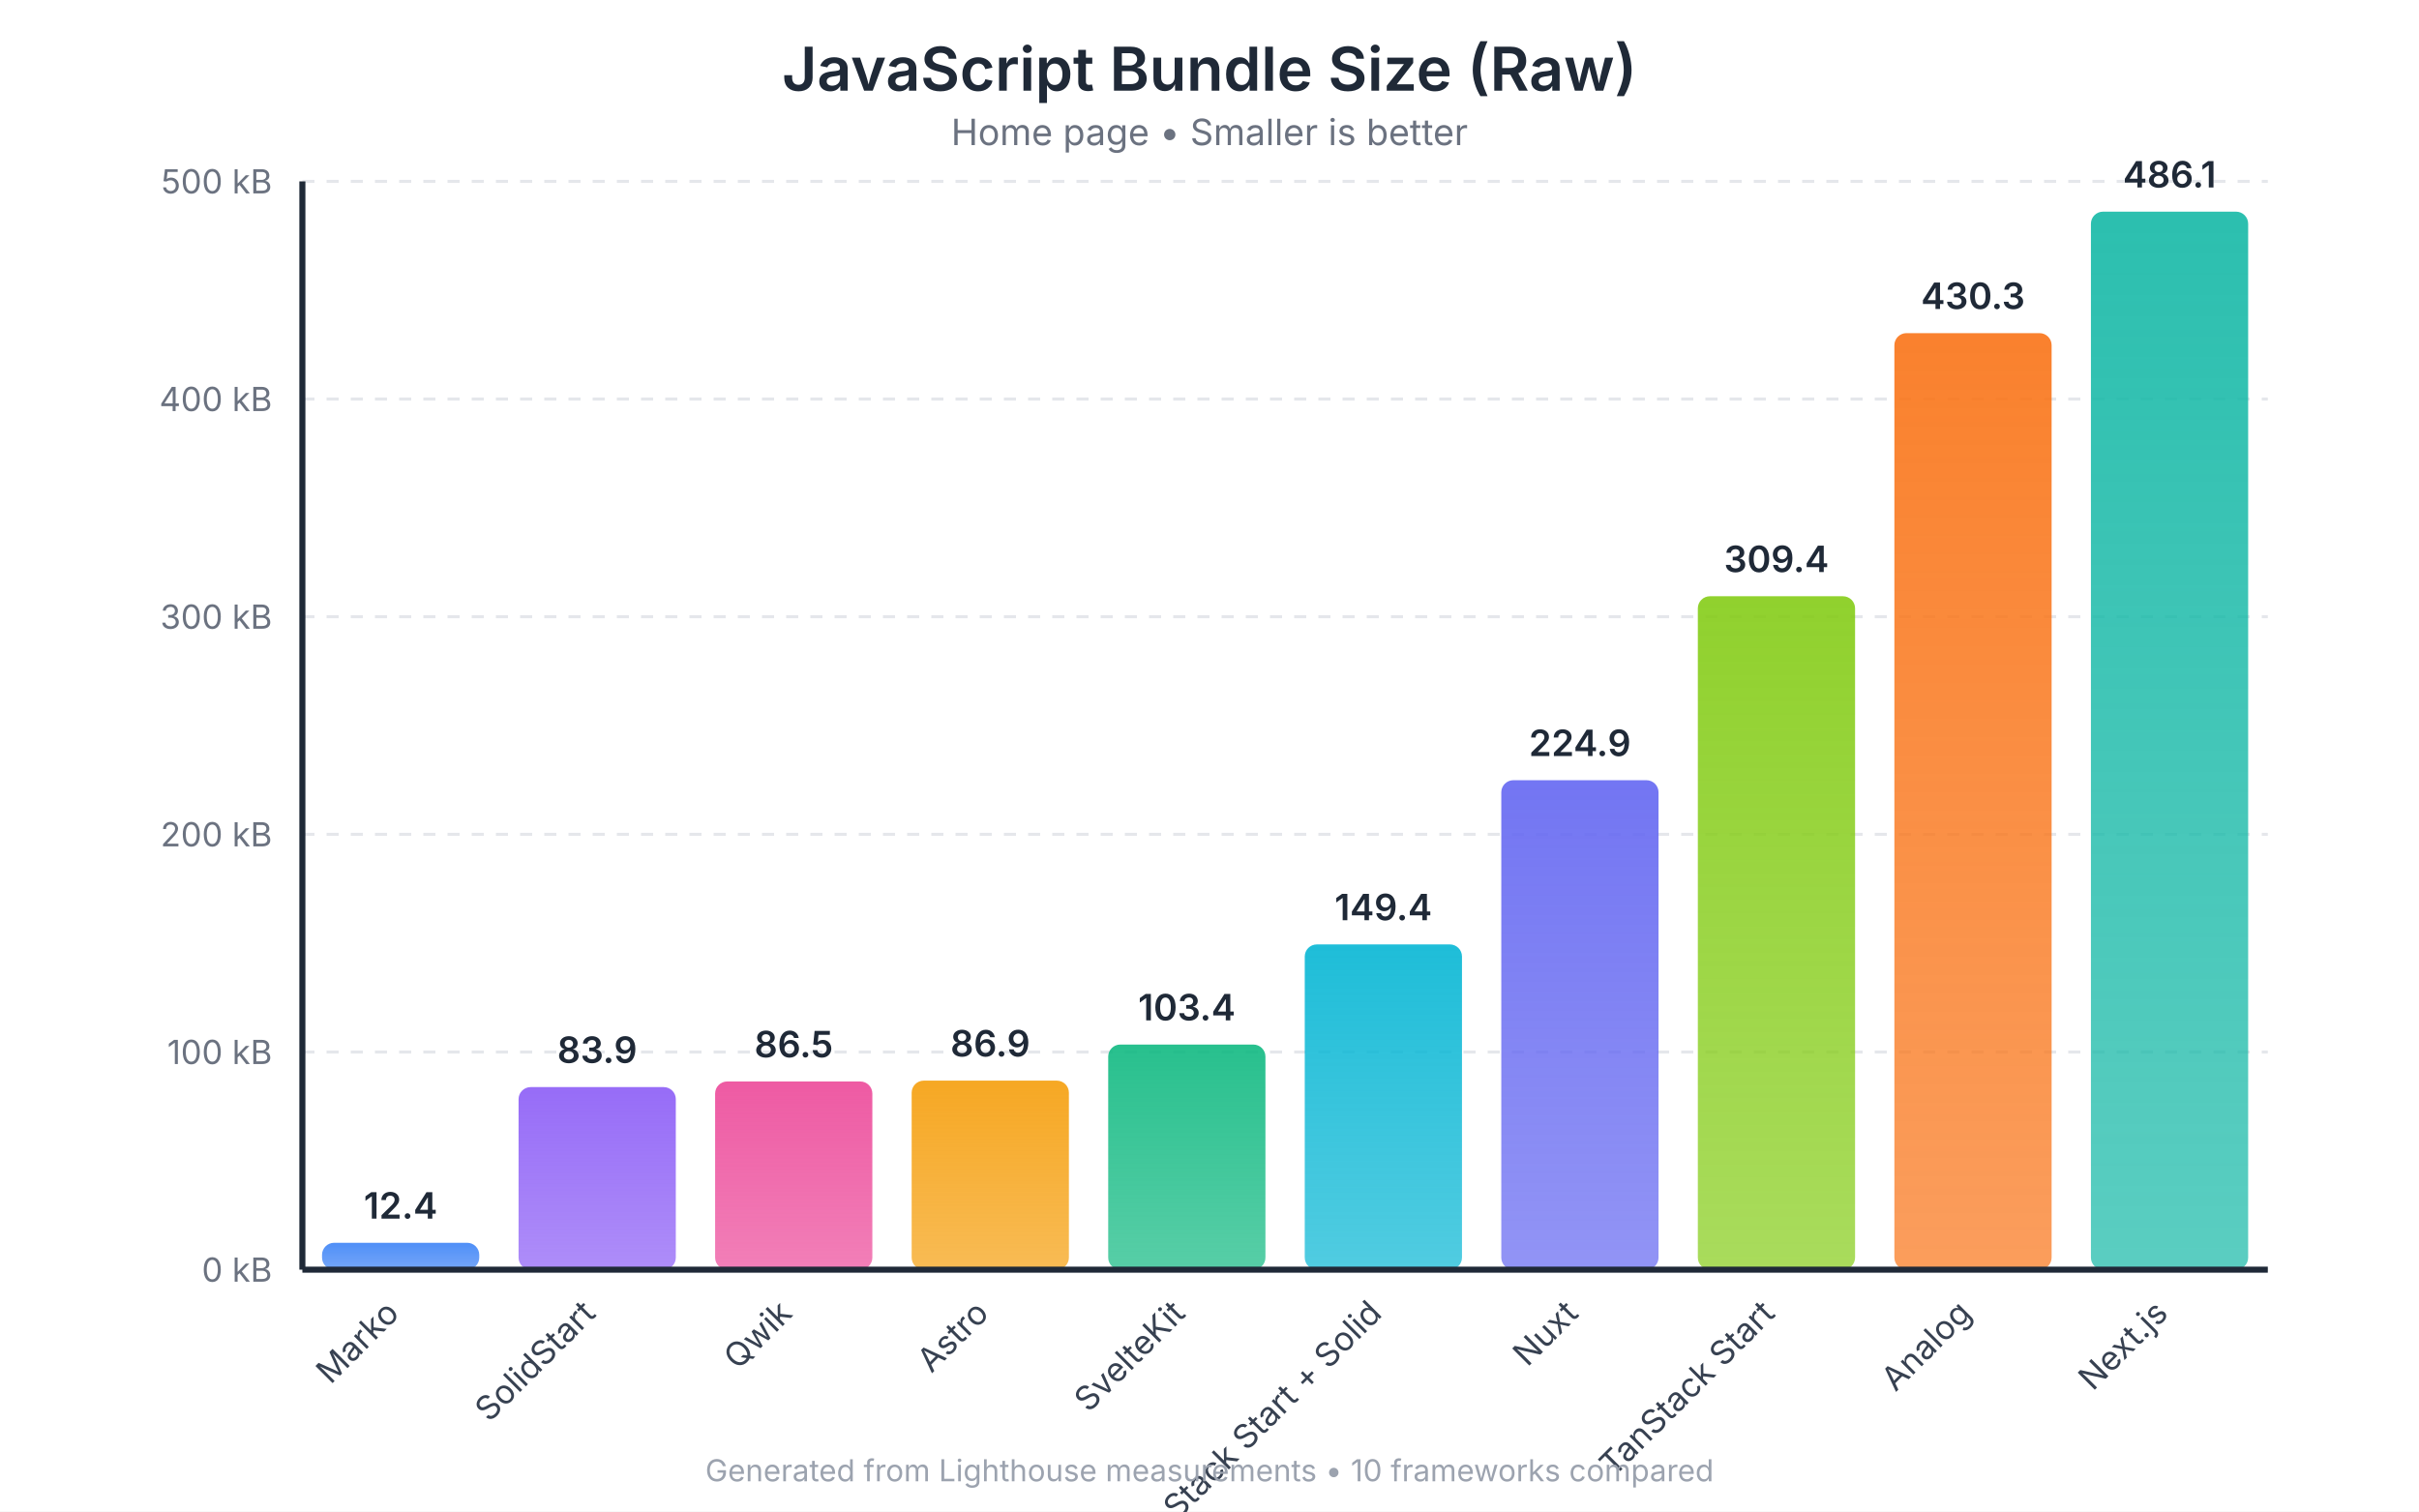
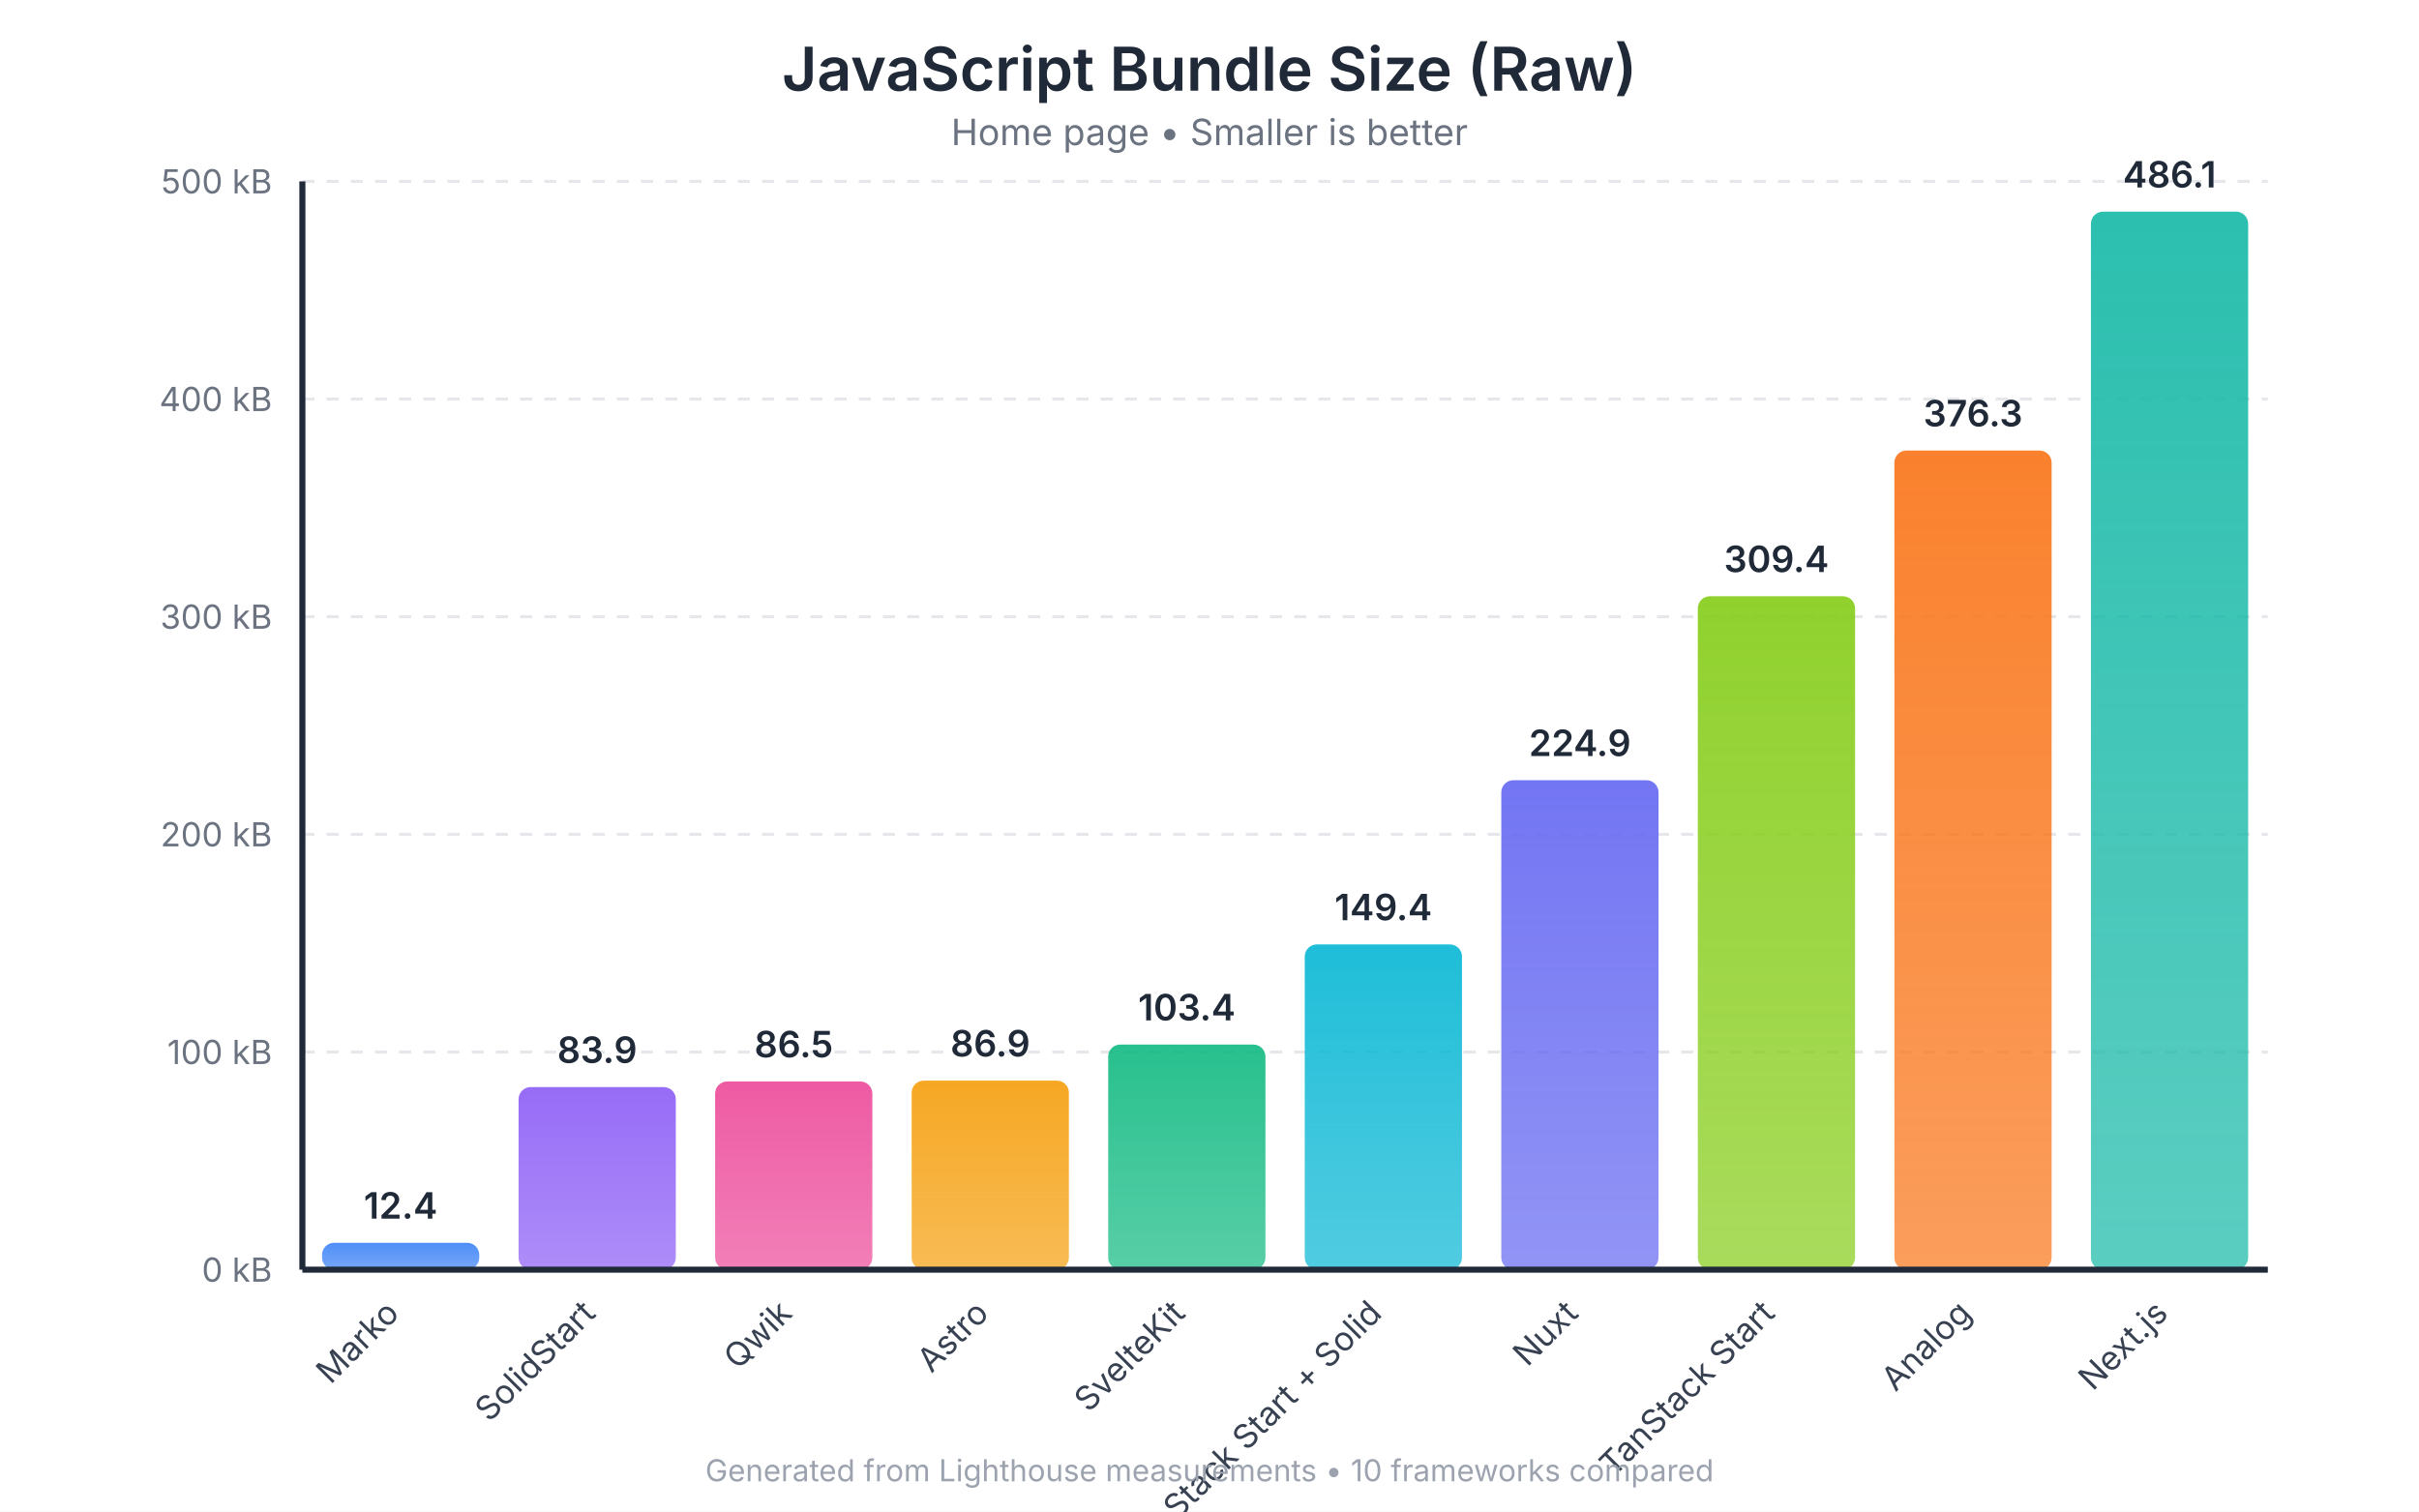
<svg xmlns="http://www.w3.org/2000/svg" viewBox="0 0 800 500" font-family="system-ui, -apple-system, sans-serif">
  <rect width="800" height="500" fill="#ffffff" />
  <text x="400.0" y="30" text-anchor="middle" font-size="20" font-weight="600" fill="#1f2937">
    JavaScript Bundle Size (Raw)
  </text>
  <text x="400.0" y="48" text-anchor="middle" font-size="12" fill="#6b7280">
    Home page • Smaller is better
  </text>
  <g transform="translate(100, 60)">
    <line x1="0" y1="360.0" x2="650" y2="360.0" stroke="#e5e7eb" stroke-width="1" stroke-dasharray="4,4" />
    <text x="-10" y="360.0" text-anchor="end" dominant-baseline="middle" font-size="11" fill="#6b7280">0 kB</text>
    <line x1="0" y1="288.0" x2="650" y2="288.0" stroke="#e5e7eb" stroke-width="1" stroke-dasharray="4,4" />
    <text x="-10" y="288.0" text-anchor="end" dominant-baseline="middle" font-size="11" fill="#6b7280">100 kB</text>
    <line x1="0" y1="216.0" x2="650" y2="216.0" stroke="#e5e7eb" stroke-width="1" stroke-dasharray="4,4" />
    <text x="-10" y="216.0" text-anchor="end" dominant-baseline="middle" font-size="11" fill="#6b7280">200 kB</text>
    <line x1="0" y1="144.0" x2="650" y2="144.0" stroke="#e5e7eb" stroke-width="1" stroke-dasharray="4,4" />
    <text x="-10" y="144.0" text-anchor="end" dominant-baseline="middle" font-size="11" fill="#6b7280">300 kB</text>
    <line x1="0" y1="72.0" x2="650" y2="72.0" stroke="#e5e7eb" stroke-width="1" stroke-dasharray="4,4" />
    <text x="-10" y="72.0" text-anchor="end" dominant-baseline="middle" font-size="11" fill="#6b7280">400 kB</text>
    <line x1="0" y1="0.0" x2="650" y2="0.0" stroke="#e5e7eb" stroke-width="1" stroke-dasharray="4,4" />
    <text x="-10" y="0.0" text-anchor="end" dominant-baseline="middle" font-size="11" fill="#6b7280">500 kB</text>
    <defs>
      <linearGradient id="grad0" x1="0%" y1="0%" x2="0%" y2="100%">
        <stop offset="0%" style="stop-color:#3b82f6;stop-opacity:0.9" />
        <stop offset="100%" style="stop-color:#3b82f6;stop-opacity:0.7" />
      </linearGradient>
    </defs>
    <rect x="6.5" y="351.106" width="52.0" height="8.894" fill="url(#grad0)" rx="4" />
    <text x="32.5" y="343.106" text-anchor="middle" font-size="12" font-weight="600" fill="#1f2937">12.4</text>
    <text x="32.5" y="375" text-anchor="end" font-size="11" fill="#374151" transform="rotate(-45, 32.5, 375)">Marko</text>
    <defs>
      <linearGradient id="grad1" x1="0%" y1="0%" x2="0%" y2="100%">
        <stop offset="0%" style="stop-color:#8b5cf6;stop-opacity:0.9" />
        <stop offset="100%" style="stop-color:#8b5cf6;stop-opacity:0.7" />
      </linearGradient>
    </defs>
    <rect x="71.5" y="299.602" width="52.0" height="60.398" fill="url(#grad1)" rx="4" />
    <text x="97.5" y="291.602" text-anchor="middle" font-size="12" font-weight="600" fill="#1f2937">83.9</text>
    <text x="97.5" y="375" text-anchor="end" font-size="11" fill="#374151" transform="rotate(-45, 97.5, 375)">SolidStart</text>
    <defs>
      <linearGradient id="grad2" x1="0%" y1="0%" x2="0%" y2="100%">
        <stop offset="0%" style="stop-color:#ec4899;stop-opacity:0.9" />
        <stop offset="100%" style="stop-color:#ec4899;stop-opacity:0.7" />
      </linearGradient>
    </defs>
    <rect x="136.5" y="297.743" width="52.0" height="62.258" fill="url(#grad2)" rx="4" />
    <text x="162.5" y="289.743" text-anchor="middle" font-size="12" font-weight="600" fill="#1f2937">86.5</text>
    <text x="162.5" y="375" text-anchor="end" font-size="11" fill="#374151" transform="rotate(-45, 162.5, 375)">Qwik</text>
    <defs>
      <linearGradient id="grad3" x1="0%" y1="0%" x2="0%" y2="100%">
        <stop offset="0%" style="stop-color:#f59e0b;stop-opacity:0.9" />
        <stop offset="100%" style="stop-color:#f59e0b;stop-opacity:0.7" />
      </linearGradient>
    </defs>
    <rect x="201.5" y="297.468" width="52.0" height="62.532" fill="url(#grad3)" rx="4" />
    <text x="227.5" y="289.468" text-anchor="middle" font-size="12" font-weight="600" fill="#1f2937">86.9</text>
    <text x="227.5" y="375" text-anchor="end" font-size="11" fill="#374151" transform="rotate(-45, 227.5, 375)">Astro</text>
    <defs>
      <linearGradient id="grad4" x1="0%" y1="0%" x2="0%" y2="100%">
        <stop offset="0%" style="stop-color:#10b981;stop-opacity:0.9" />
        <stop offset="100%" style="stop-color:#10b981;stop-opacity:0.7" />
      </linearGradient>
    </defs>
    <rect x="266.5" y="285.529" width="52.0" height="74.471" fill="url(#grad4)" rx="4" />
    <text x="292.5" y="277.529" text-anchor="middle" font-size="12" font-weight="600" fill="#1f2937">103.4</text>
    <text x="292.5" y="375" text-anchor="end" font-size="11" fill="#374151" transform="rotate(-45, 292.5, 375)">SvelteKit</text>
    <defs>
      <linearGradient id="grad5" x1="0%" y1="0%" x2="0%" y2="100%">
        <stop offset="0%" style="stop-color:#06b6d4;stop-opacity:0.9" />
        <stop offset="100%" style="stop-color:#06b6d4;stop-opacity:0.7" />
      </linearGradient>
    </defs>
    <rect x="331.5" y="252.409" width="52.0" height="107.591" fill="url(#grad5)" rx="4" />
    <text x="357.5" y="244.409" text-anchor="middle" font-size="12" font-weight="600" fill="#1f2937">149.4</text>
    <text x="357.5" y="375" text-anchor="end" font-size="11" fill="#374151" transform="rotate(-45, 357.5, 375)">TanStack Start + Solid</text>
    <defs>
      <linearGradient id="grad6" x1="0%" y1="0%" x2="0%" y2="100%">
        <stop offset="0%" style="stop-color:#6366f1;stop-opacity:0.9" />
        <stop offset="100%" style="stop-color:#6366f1;stop-opacity:0.7" />
      </linearGradient>
    </defs>
    <rect x="396.5" y="198.088" width="52.0" height="161.912" fill="url(#grad6)" rx="4" />
    <text x="422.5" y="190.088" text-anchor="middle" font-size="12" font-weight="600" fill="#1f2937">224.9</text>
    <text x="422.5" y="375" text-anchor="end" font-size="11" fill="#374151" transform="rotate(-45, 422.5, 375)">Nuxt</text>
    <defs>
      <linearGradient id="grad7" x1="0%" y1="0%" x2="0%" y2="100%">
        <stop offset="0%" style="stop-color:#84cc16;stop-opacity:0.9" />
        <stop offset="100%" style="stop-color:#84cc16;stop-opacity:0.7" />
      </linearGradient>
    </defs>
    <rect x="461.5" y="137.235" width="52.0" height="222.765" fill="url(#grad7)" rx="4" />
    <text x="487.5" y="129.235" text-anchor="middle" font-size="12" font-weight="600" fill="#1f2937">309.4</text>
    <text x="487.5" y="375" text-anchor="end" font-size="11" fill="#374151" transform="rotate(-45, 487.5, 375)">TanStack Start</text>
    <defs>
      <linearGradient id="grad8" x1="0%" y1="0%" x2="0%" y2="100%">
        <stop offset="0%" style="stop-color:#f97316;stop-opacity:0.9" />
        <stop offset="100%" style="stop-color:#f97316;stop-opacity:0.7" />
      </linearGradient>
    </defs>
-     <rect x="526.5" y="50.198" width="52.0" height="309.802" fill="url(#grad8)" rx="4" />
-     <text x="552.5" y="42.198" text-anchor="middle" font-size="12" font-weight="600" fill="#1f2937">430.3</text>
+     <rect x="526.5" y="89.032" width="52.0" height="270.968" fill="url(#grad8)" rx="4" />
+     <text x="552.5" y="81.032" text-anchor="middle" font-size="12" font-weight="600" fill="#1f2937">376.3</text>
    <text x="552.5" y="375" text-anchor="end" font-size="11" fill="#374151" transform="rotate(-45, 552.5, 375)">Analog</text>
    <defs>
      <linearGradient id="grad9" x1="0%" y1="0%" x2="0%" y2="100%">
        <stop offset="0%" style="stop-color:#14b8a6;stop-opacity:0.9" />
        <stop offset="100%" style="stop-color:#14b8a6;stop-opacity:0.7" />
      </linearGradient>
    </defs>
    <rect x="591.5" y="10.015" width="52.0" height="349.985" fill="url(#grad9)" rx="4" />
    <text x="617.5" y="2.015" text-anchor="middle" font-size="12" font-weight="600" fill="#1f2937">486.1</text>
    <text x="617.5" y="375" text-anchor="end" font-size="11" fill="#374151" transform="rotate(-45, 617.5, 375)">Next.js</text>
    <line x1="0" y1="360" x2="650" y2="360" stroke="#1f2937" stroke-width="2" />
    <line x1="0" y1="0" x2="0" y2="360" stroke="#1f2937" stroke-width="2" />
  </g>
  <text x="400.0" y="490" text-anchor="middle" font-size="10" fill="#9ca3af">
    Generated from Lighthouse measurements • 10 frameworks compared
  </text>
</svg>
